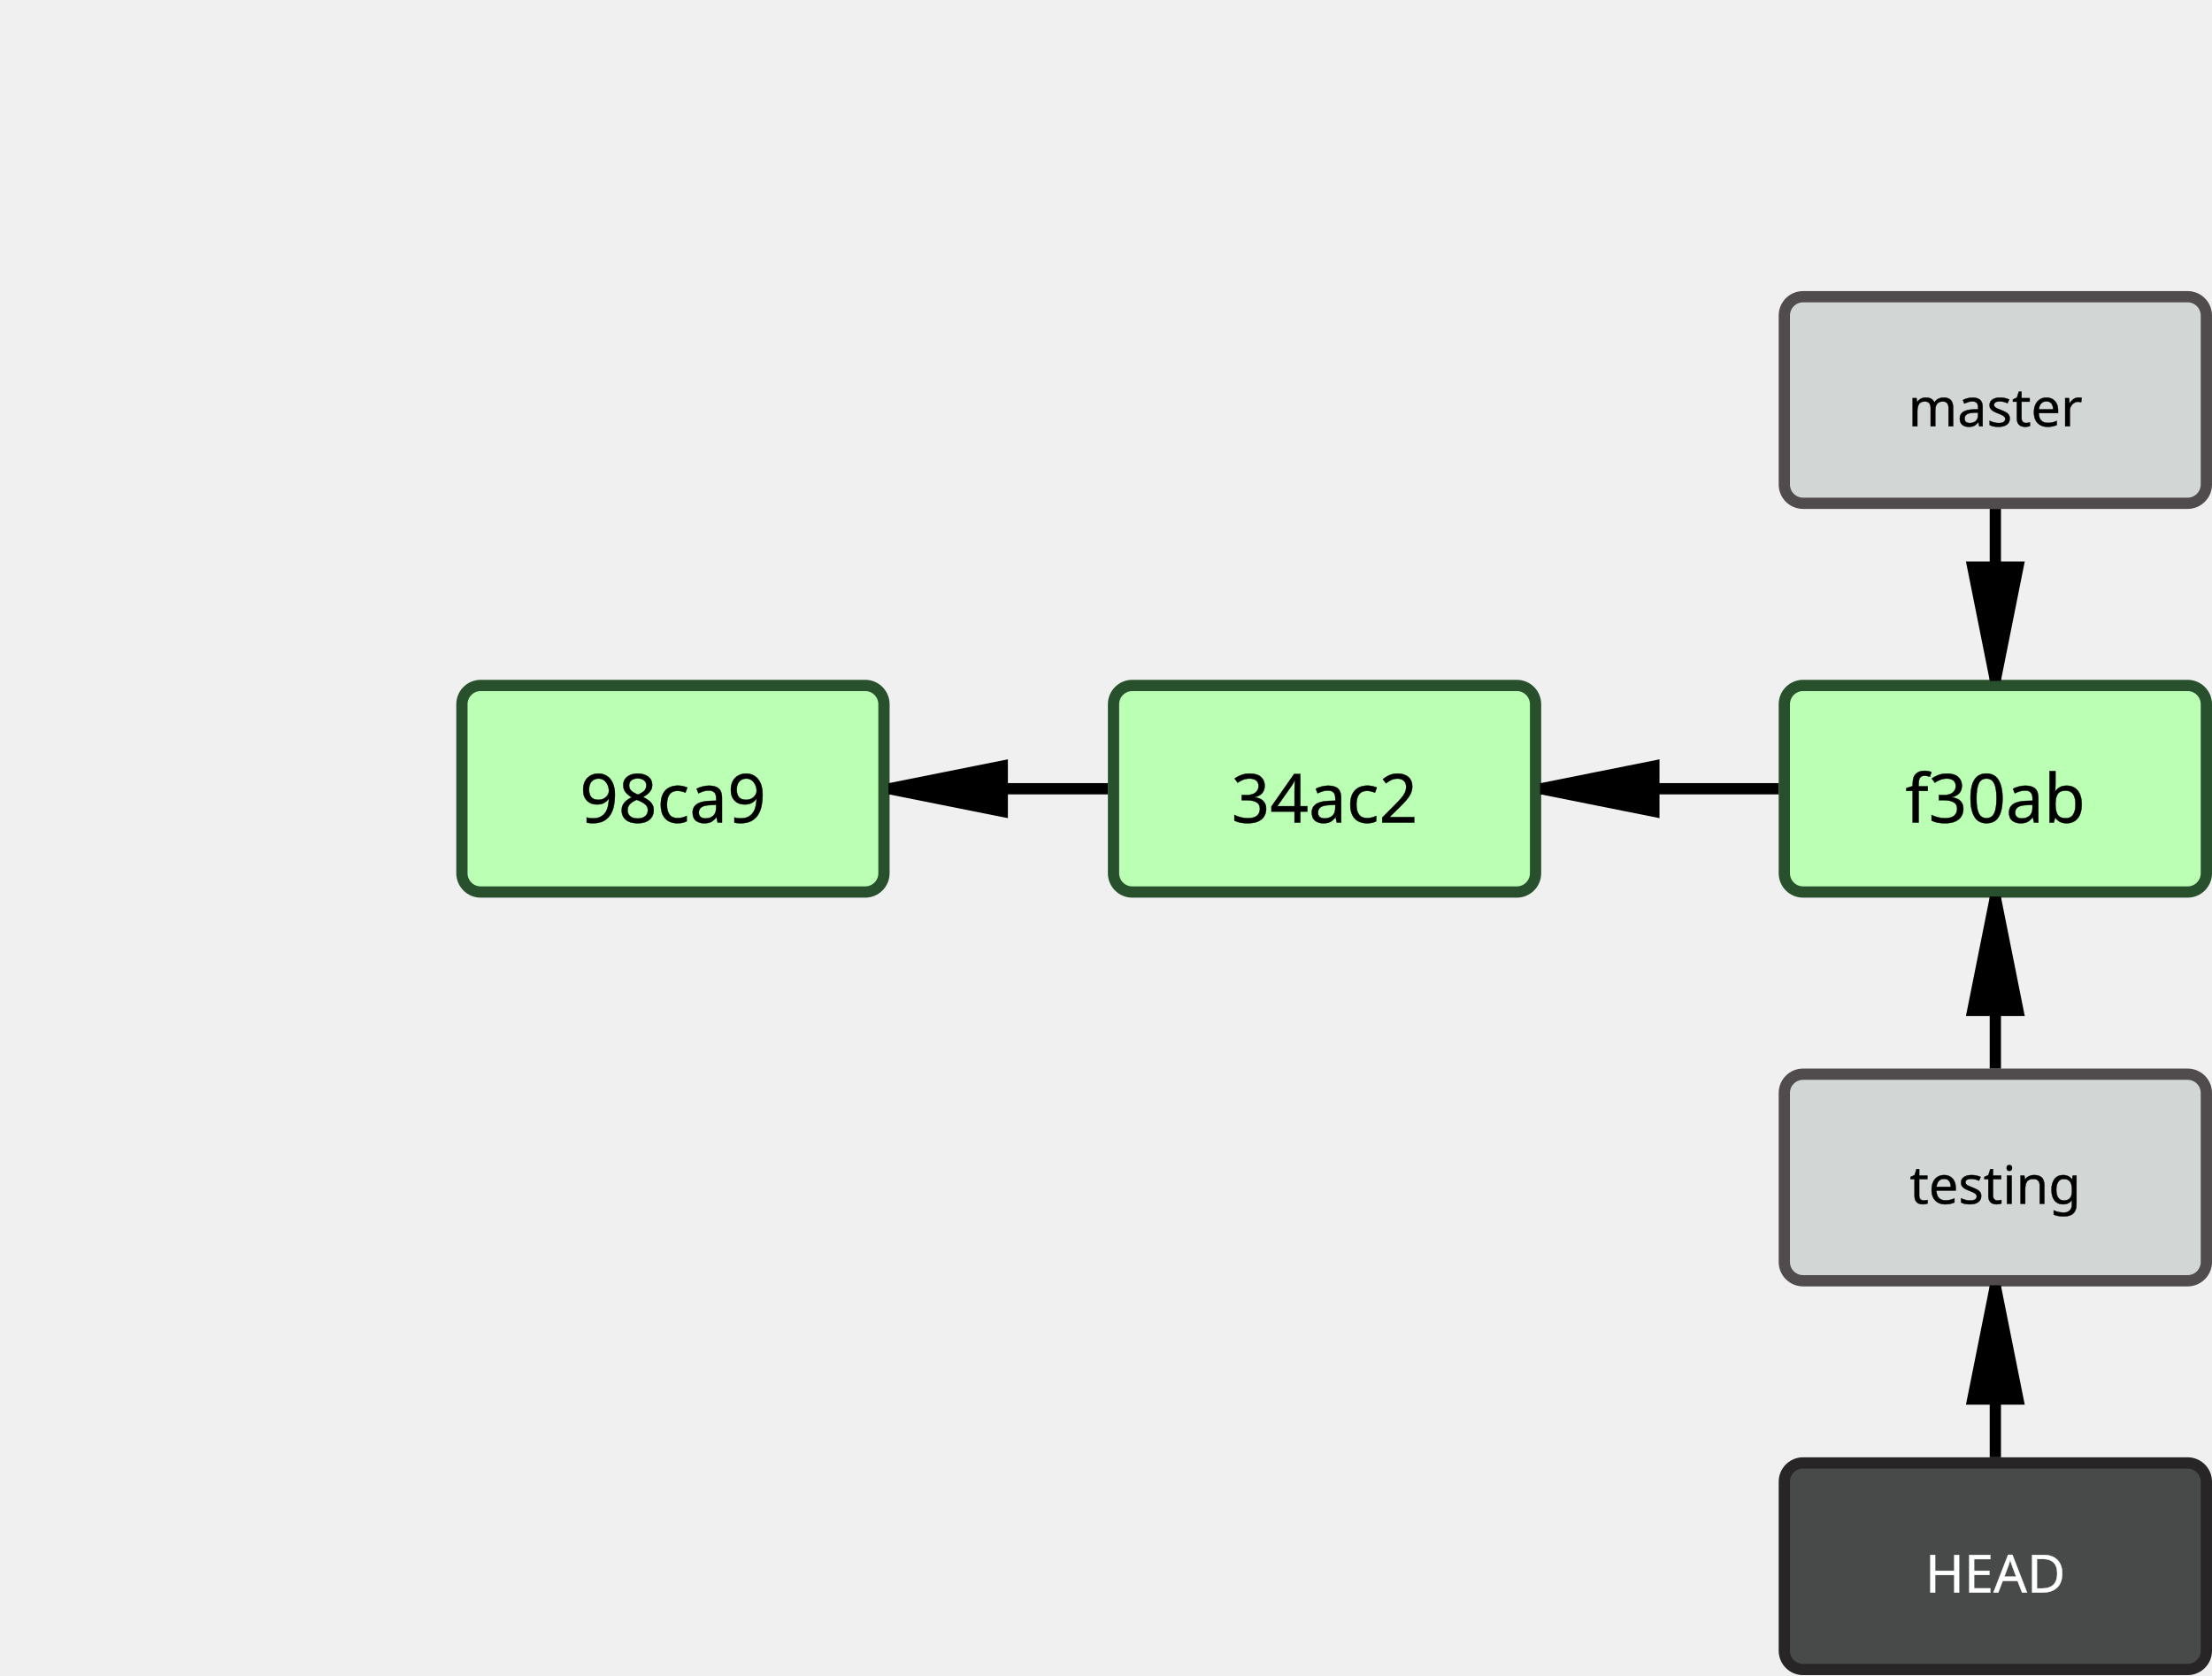
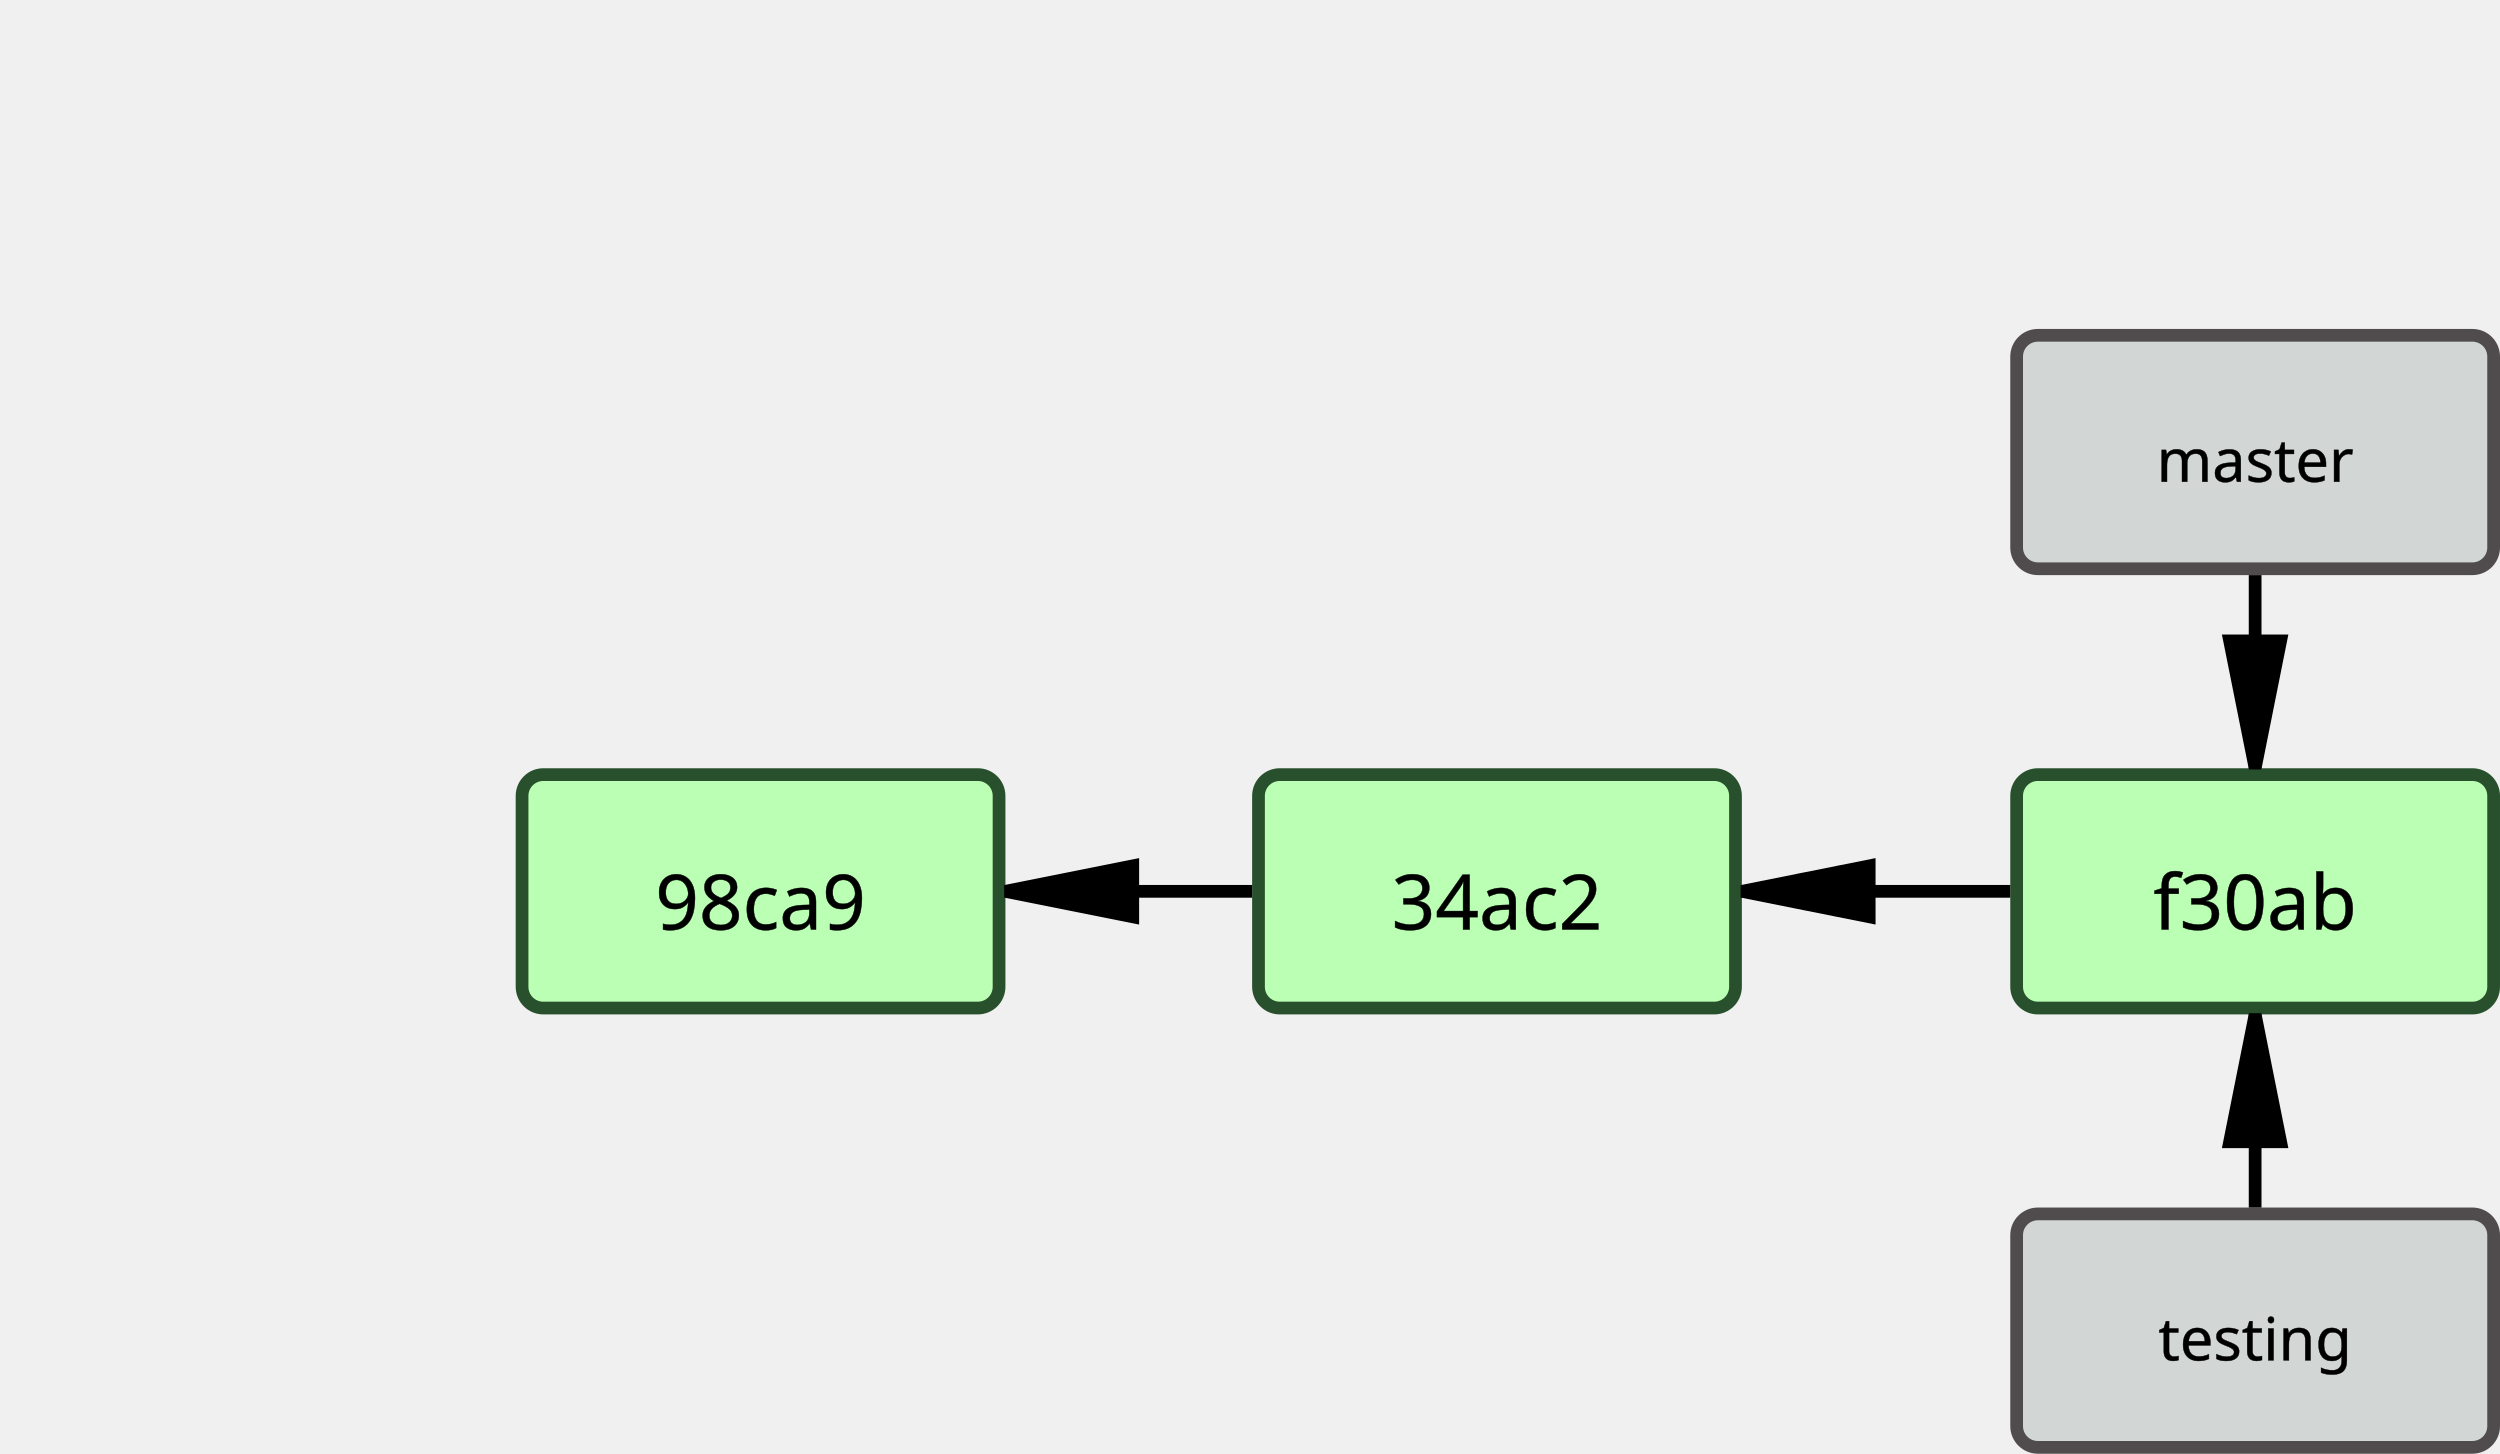
<svg xmlns="http://www.w3.org/2000/svg">
  <defs>
    <marker id="Arrow1Lend" orient="auto" refX="0.0" refY="0.0" style="overflow:visible;">
      <path d="M -10,0.0 L -10.0,-2.0 L 0.0,0.0 L -10.0,2.0 z " id="path3666" style="fill-rule:evenodd;stroke:#000000;stroke-width:1.0px;marker-start:none;" />
    </marker>
  </defs>
  <g style="stroke:#000000;fill:#fff">
    <rect height="55.0" id="310" rx="5.0" ry="5.0" style="stroke:#28502c;stroke-width:3px;fill:#baffb3" width="112.38" x="123.0" y="182.5" />
    <text id="310_text" style="fill:#000000;stroke:#000000;stroke-width:0.1px;font-family: Geneva;font-size:14px" x="123.0" y="182.5">
      <tspan fill="#000000" font-family="Courier;" font-size="18.0px" id="310_line1" stroke="#000000" text-align="center" text-anchor="middle" x="179.19" y="219.0">
				98ca9
			</tspan>
    </text>
    <rect height="55.0" id="311" rx="5.0" ry="5.0" style="stroke:#28502c;stroke-width:3px;fill:#baffb3" width="112.38" x="296.506" y="182.5" />
    <text id="311_text" style="fill:#000000;stroke:#000000;stroke-width:0.1px;font-family: Geneva;font-size:14px" x="296.506" y="182.5">
      <tspan fill="#000000" font-family="Courier;" font-size="18.0px" id="311_line1" stroke="#000000" text-align="center" text-anchor="middle" x="352.696" y="219.0">
				34ac2
			</tspan>
    </text>
    <rect height="55.0" id="312" rx="5.0" ry="5.0" style="stroke:#28502c;stroke-width:3px;fill:#baffb3" width="112.38" x="475.127" y="182.5" />
    <text id="312_text" style="fill:#000000;stroke:#000000;stroke-width:0.1px;font-family: Geneva;font-size:14px" x="475.127" y="182.5">
      <tspan fill="#000000" font-family="Courier;" font-size="18.0px" id="312_line1" stroke="#000000" text-align="center" text-anchor="middle" x="531.317" y="219.0">
				f30ab
			</tspan>
    </text>
    <rect height="55.0" id="303" rx="5.0" ry="5.0" style="stroke:#504c4d;stroke-width:3px;fill:#d2d7d5" width="112.38" x="475.127" y="79.0" />
    <text id="303_text" style="fill:#000000;stroke:#000000;stroke-width:0.1px;font-family: Geneva;font-size:14px" x="475.127" y="79.0">
      <tspan fill="#000000" font-family="Geneva;" font-size="14.0px" id="303_line1" stroke="#000000" text-align="center" text-anchor="middle" x="531.317" y="113.5">
				master
			</tspan>
    </text>
    <rect height="55.0" id="306" rx="5.0" ry="5.0" style="stroke:#504c4d;stroke-width:3px;fill:#d2d7d5" width="112.38" x="475.127" y="286.0" />
    <text id="306_text" style="fill:#000000;stroke:#000000;stroke-width:0.1px;font-family: Geneva;font-size:14px" x="475.127" y="286.0">
      <tspan fill="#000000" font-family="Geneva;" font-size="14.0px" id="306_line1" stroke="#000000" text-align="center" text-anchor="middle" x="531.317" y="320.5">
				testing
			</tspan>
    </text>
-     <rect height="55.0" id="308" rx="5.0" ry="5.0" style="stroke:#272525;stroke-width:3px;fill:#484a49" width="112.38" x="475.127" y="389.5" />
-     <text id="308_text" style="fill:#ffffff;stroke:#ffffff;stroke-width:0.1px;font-family: Geneva;font-size:14px" x="475.127" y="389.5">
-       <tspan fill="#ffffff" font-family="Geneva;" font-size="14.0px" id="308_line1" stroke="#ffffff" text-align="center" text-anchor="middle" x="531.317" y="424.0">
- 				HEAD
- 			</tspan>
-     </text>
-     <path d="M 531.317,388.0 L 531.317,342.5" id="309" style="marker-start:none;stroke:#000000;stroke-width:3px;marker-end:url(#Arrow1Lend);fill:none" />
    <path d="M 531.317,135.5 L 531.317,181.0" id="313" style="marker-start:none;stroke:#000000;stroke-width:3px;marker-end:url(#Arrow1Lend);fill:none" />
    <path d="M 531.317,284.5 L 531.317,239.0" id="314" style="marker-start:none;stroke:#000000;stroke-width:3px;marker-end:url(#Arrow1Lend);fill:none" />
    <path d="M 473.627,210.0 L 410.386,210.0" id="315" style="marker-start:none;stroke:#000000;stroke-width:3px;marker-end:url(#Arrow1Lend);fill:none" />
    <path d="M 295.006,210.0 L 236.88,210.0" id="316" style="marker-start:none;stroke:#000000;stroke-width:3px;marker-end:url(#Arrow1Lend);fill:none" />
  </g>
</svg>
